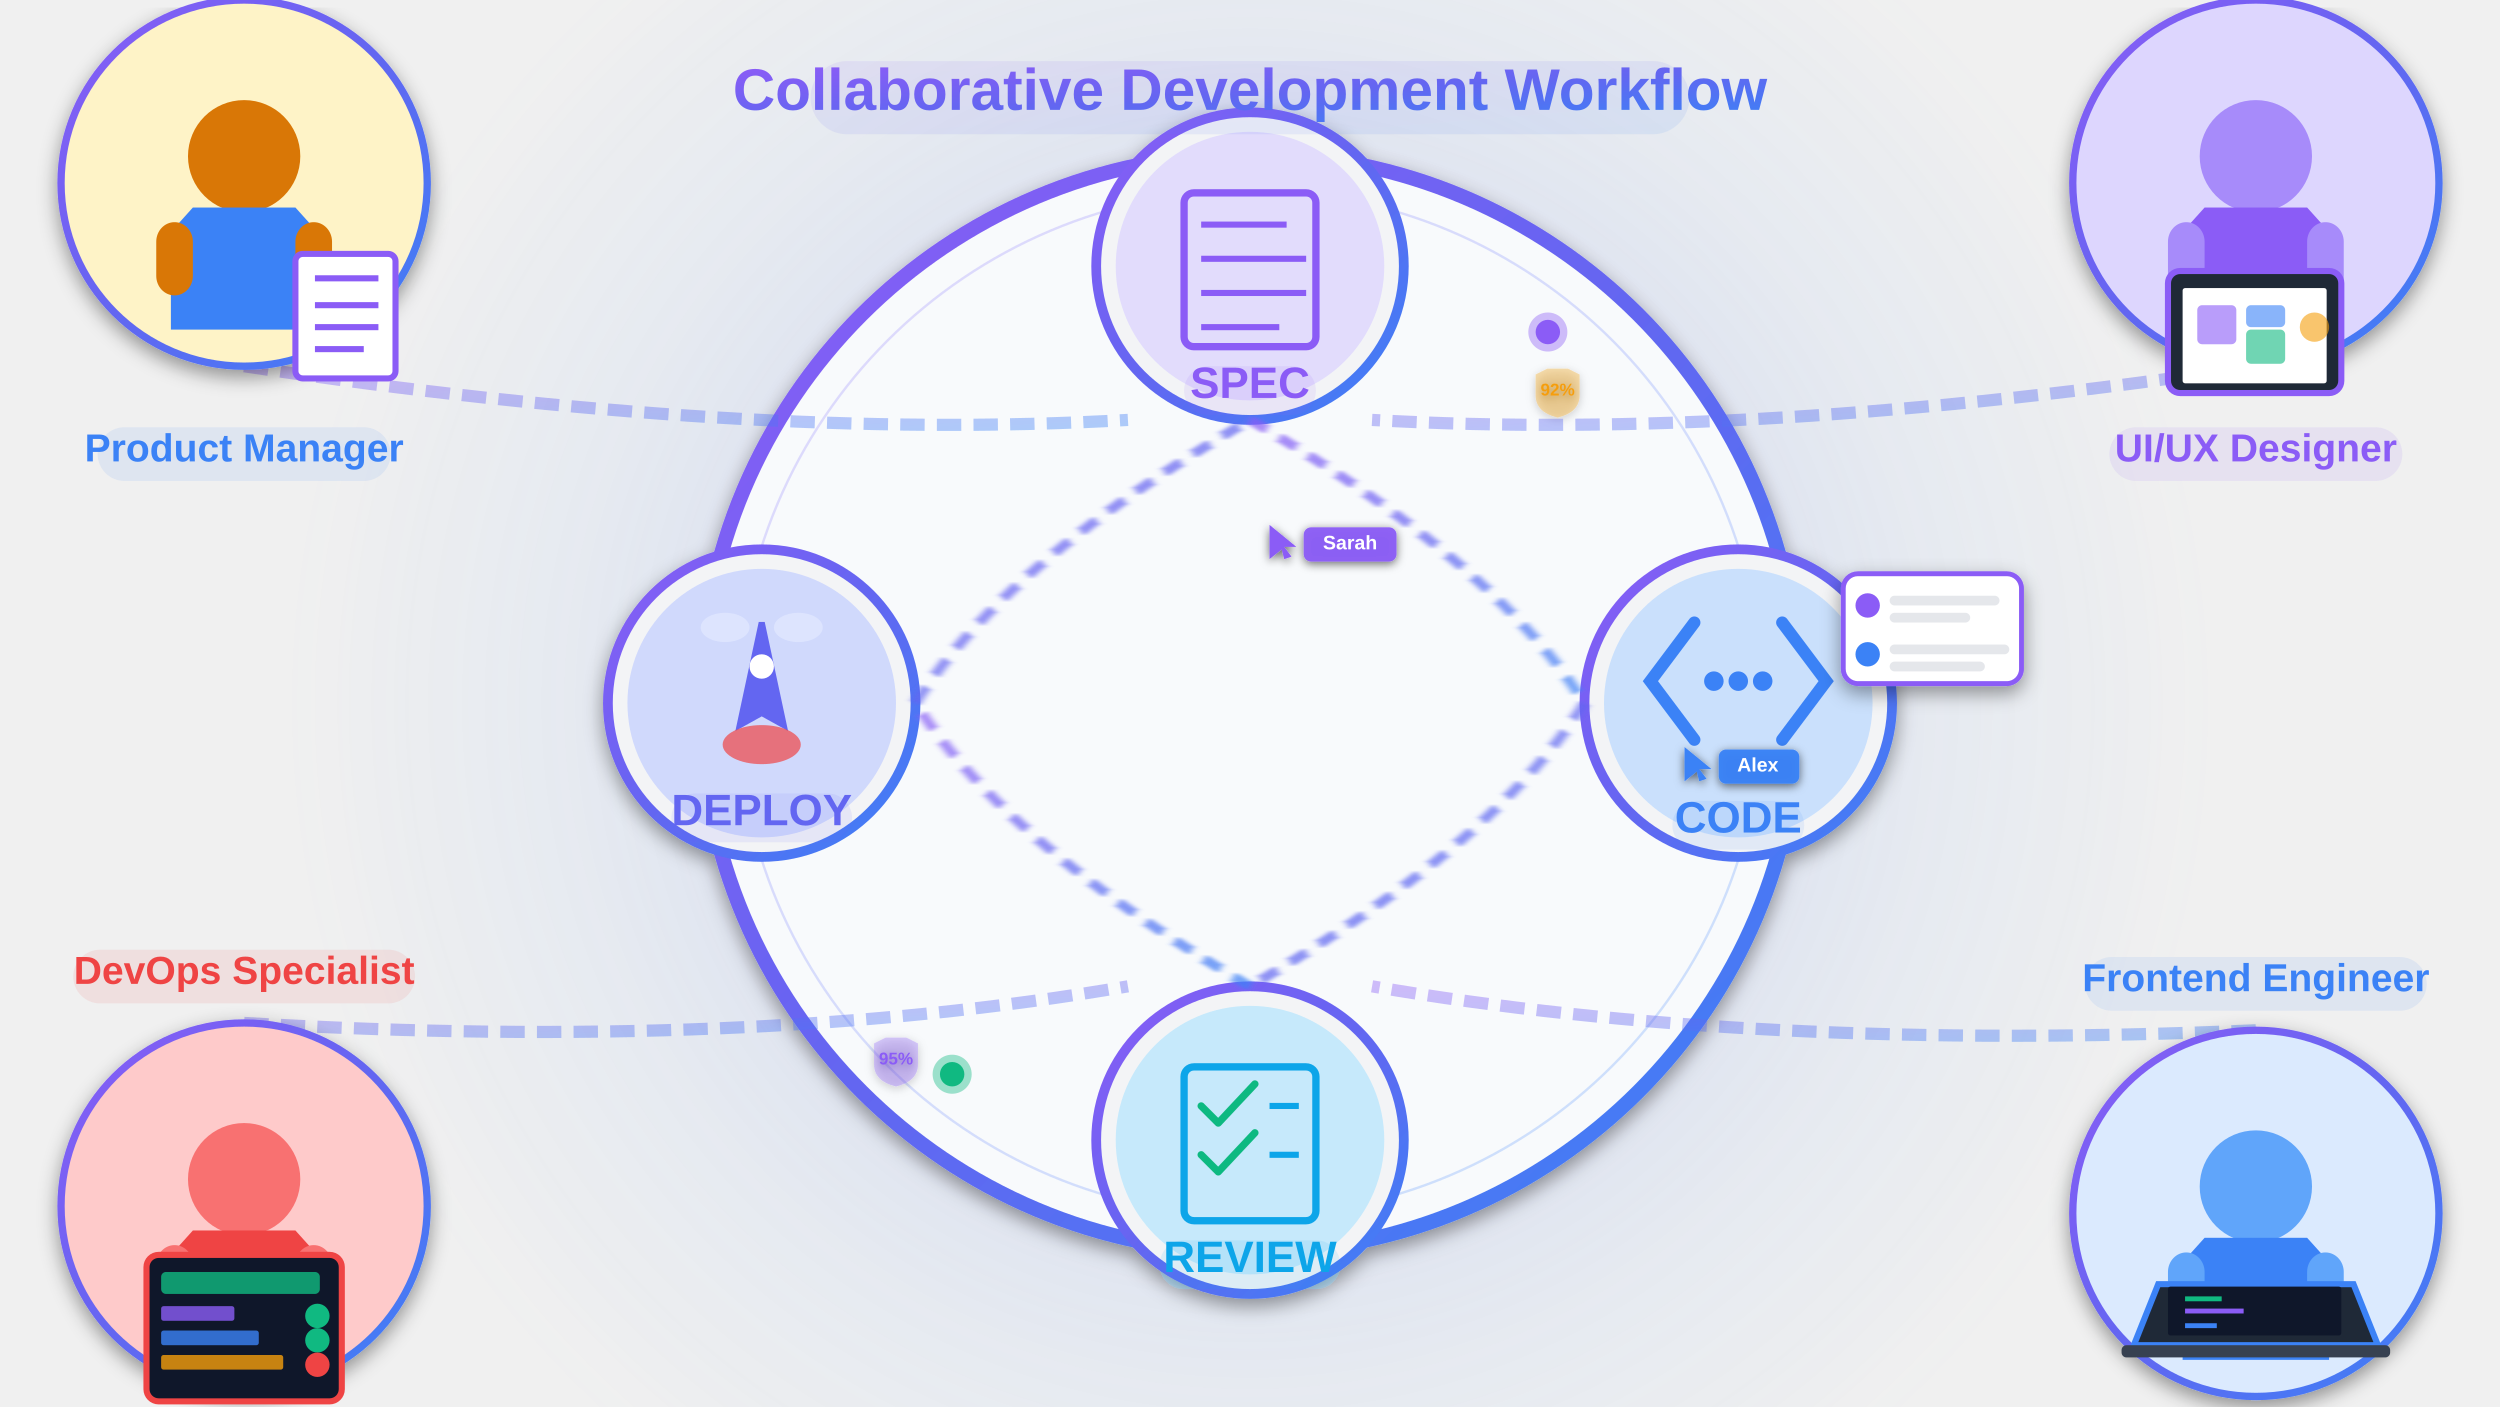
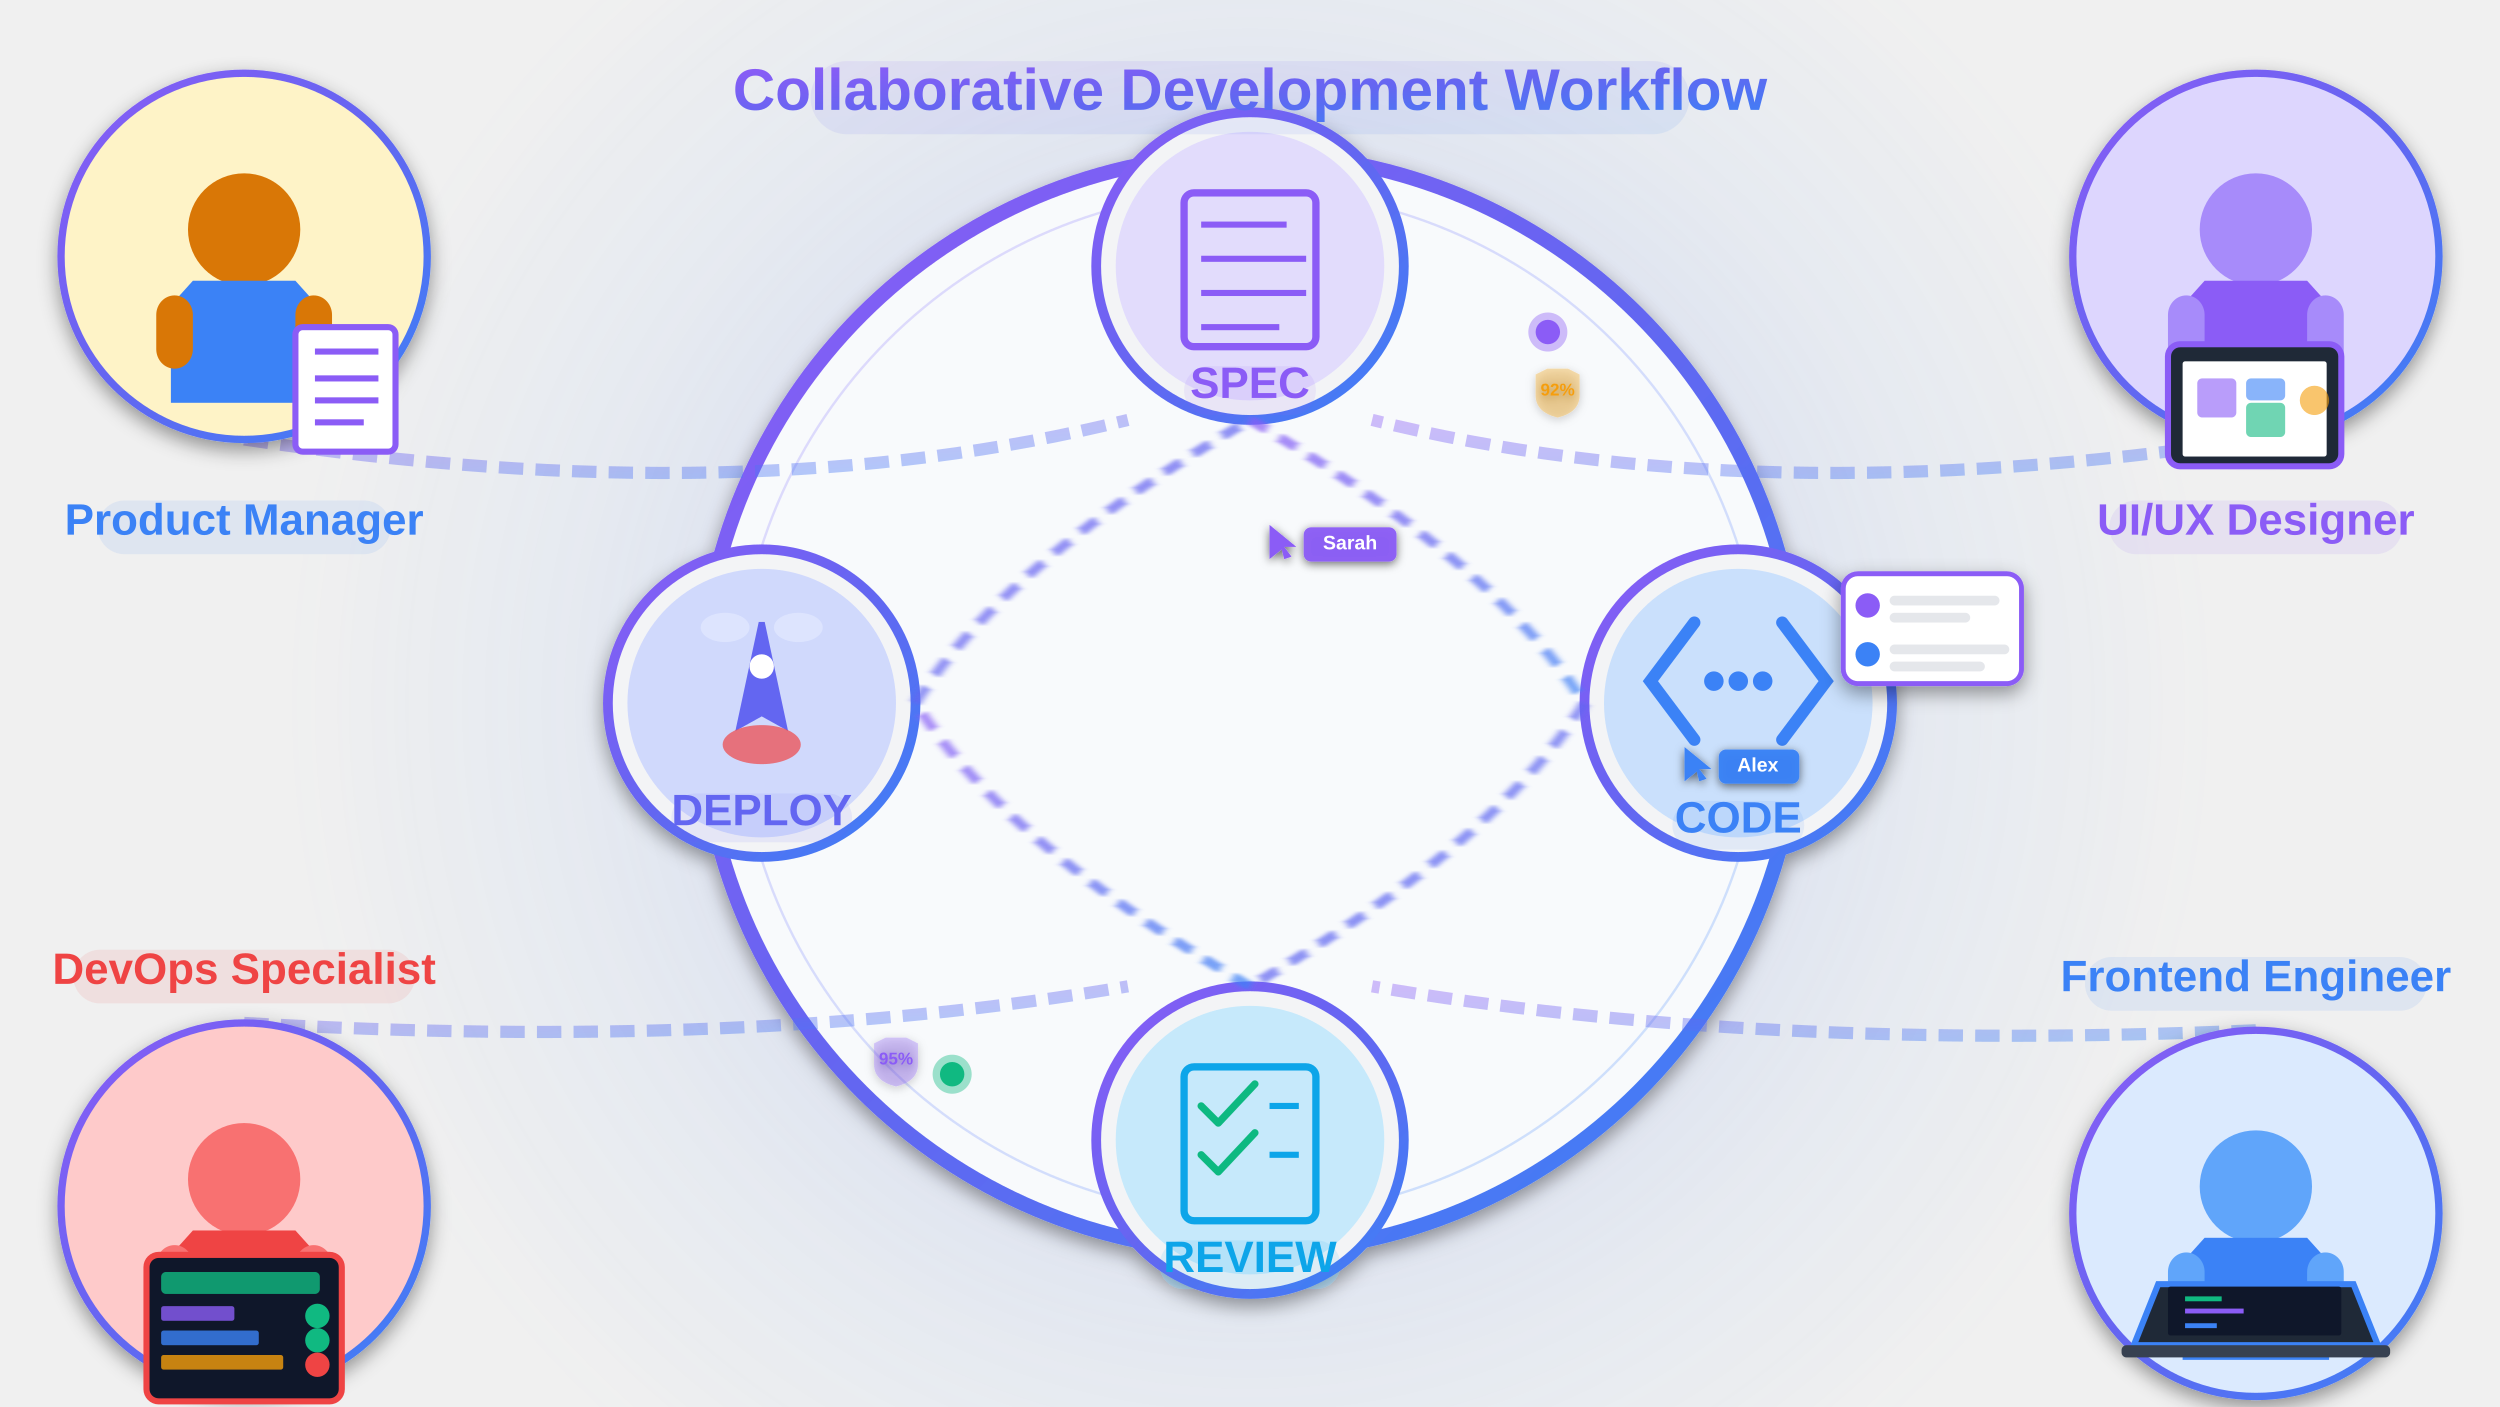
<svg xmlns="http://www.w3.org/2000/svg" viewBox="0 0 1024 576" width="1024" height="576">
  <defs>
    <linearGradient id="primaryGradient" x1="0%" y1="0%" x2="100%" y2="100%">
      <stop offset="0%" style="stop-color:#8b5cf6;stop-opacity:1" />
      <stop offset="50%" style="stop-color:#6366f1;stop-opacity:1" />
      <stop offset="100%" style="stop-color:#3b82f6;stop-opacity:1" />
    </linearGradient>
    <linearGradient id="secondaryGradient" x1="0%" y1="0%" x2="100%" y2="100%">
      <stop offset="0%" style="stop-color:#a78bfa;stop-opacity:1" />
      <stop offset="100%" style="stop-color:#60a5fa;stop-opacity:1" />
    </linearGradient>
    <radialGradient id="glowGradient" cx="50%" cy="50%" r="50%">
      <stop offset="0%" style="stop-color:#8b5cf6;stop-opacity:0.4" />
      <stop offset="70%" style="stop-color:#3b82f6;stop-opacity:0.1" />
      <stop offset="100%" style="stop-color:#3b82f6;stop-opacity:0" />
    </radialGradient>
    <filter id="softShadow" x="-50%" y="-50%" width="200%" height="200%">
      <feGaussianBlur in="SourceAlpha" stdDeviation="4" />
      <feOffset dx="0" dy="3" result="offsetblur" />
      <feComponentTransfer>
        <feFuncA type="linear" slope="0.4" />
      </feComponentTransfer>
      <feMerge>
        <feMergeNode />
        <feMergeNode in="SourceGraphic" />
      </feMerge>
    </filter>
    <filter id="motionBlur">
      <feGaussianBlur in="SourceGraphic" stdDeviation="1.5 0" />
    </filter>
    <filter id="professionalGlow" x="-50%" y="-50%" width="200%" height="200%">
      <feGaussianBlur in="SourceAlpha" stdDeviation="2" />
      <feOffset dx="0" dy="1" result="offsetblur" />
      <feComponentTransfer>
        <feFuncA type="linear" slope="0.6" />
      </feComponentTransfer>
      <feMerge>
        <feMergeNode />
        <feMergeNode in="SourceGraphic" />
      </feMerge>
    </filter>
  </defs>
  <circle cx="512" cy="288" r="400" fill="url(#glowGradient)" opacity="0.6" />
  <g id="centralWorkflow" filter="url(#softShadow)">
    <circle cx="512" cy="288" r="225" fill="#f8fafc" stroke="url(#primaryGradient)" stroke-width="6" />
    <circle cx="512" cy="288" r="210" fill="none" stroke="url(#secondaryGradient)" stroke-width="1" opacity="0.3" />
    <g id="workflowStages">
      <g id="specStage">
        <circle cx="512" cy="109" r="63" fill="#f3f4f6" stroke="url(#primaryGradient)" stroke-width="4" />
        <circle cx="512" cy="109" r="55" fill="#ddd6fe" opacity="0.8" />
        <rect x="485" y="79" width="54" height="63" rx="4" fill="none" stroke="#8b5cf6" stroke-width="3" />
        <line x1="492" y1="92" x2="527" y2="92" stroke="#8b5cf6" stroke-width="2.5" />
        <line x1="492" y1="106" x2="535" y2="106" stroke="#8b5cf6" stroke-width="2.5" />
        <line x1="492" y1="120" x2="535" y2="120" stroke="#8b5cf6" stroke-width="2.5" />
        <line x1="492" y1="134" x2="524" y2="134" stroke="#8b5cf6" stroke-width="2.5" />
        <rect x="485" y="150" width="54" height="20" rx="10" fill="#8b5cf6" opacity="0.1" />
        <text x="512" y="163" text-anchor="middle" font-family="Arial, sans-serif" font-size="18" font-weight="bold" fill="#8b5cf6">SPEC</text>
      </g>
      <g id="codeStage">
        <circle cx="712" cy="288" r="63" fill="#f3f4f6" stroke="url(#primaryGradient)" stroke-width="4" />
        <circle cx="712" cy="288" r="55" fill="#bfdbfe" opacity="0.8" />
        <path d="M 694 255 L 676 279 L 694 303" fill="none" stroke="#3b82f6" stroke-width="5" stroke-linecap="round" />
        <path d="M 730 255 L 748 279 L 730 303" fill="none" stroke="#3b82f6" stroke-width="5" stroke-linecap="round" />
        <circle cx="702" cy="279" r="4" fill="#3b82f6" />
        <circle cx="712" cy="279" r="4" fill="#3b82f6" />
        <circle cx="722" cy="279" r="4" fill="#3b82f6" />
        <rect x="685" y="328" width="54" height="20" rx="10" fill="#3b82f6" opacity="0.1" />
        <text x="712" y="341" text-anchor="middle" font-family="Arial, sans-serif" font-size="18" font-weight="bold" fill="#3b82f6">CODE</text>
      </g>
      <g id="reviewStage">
        <circle cx="512" cy="467" r="63" fill="#f3f4f6" stroke="url(#primaryGradient)" stroke-width="4" />
        <circle cx="512" cy="467" r="55" fill="#bae6fd" opacity="0.8" />
        <rect x="485" y="437" width="54" height="63" rx="4" fill="none" stroke="#0ea5e9" stroke-width="3" />
        <polyline points="492,453 499,460 514,444" fill="none" stroke="#10b981" stroke-width="3" stroke-linecap="round" stroke-linejoin="round" />
        <polyline points="492,473 499,480 514,464" fill="none" stroke="#10b981" stroke-width="3" stroke-linecap="round" stroke-linejoin="round" />
        <line x1="520" y1="453" x2="532" y2="453" stroke="#0ea5e9" stroke-width="2.5" />
        <line x1="520" y1="473" x2="532" y2="473" stroke="#0ea5e9" stroke-width="2.5" />
        <rect x="475" y="508" width="74" height="20" rx="10" fill="#0ea5e9" opacity="0.1" />
        <text x="512" y="521" text-anchor="middle" font-family="Arial, sans-serif" font-size="18" font-weight="bold" fill="#0ea5e9">REVIEW</text>
      </g>
      <g id="deployStage">
        <circle cx="312" cy="288" r="63" fill="#f3f4f6" stroke="url(#primaryGradient)" stroke-width="4" />
        <circle cx="312" cy="288" r="55" fill="#c7d2fe" opacity="0.8" />
        <path d="M 312 255 L 303 297 L 312 292 L 321 297 Z" fill="#6366f1" stroke="#6366f1" stroke-width="2.5" />
        <ellipse cx="312" cy="305" rx="16" ry="8" fill="#ef4444" opacity="0.7" />
        <circle cx="312" cy="273" r="5" fill="#ffffff" />
        <ellipse cx="327" cy="257" rx="10" ry="6" fill="#e0e7ff" opacity="0.8" />
        <ellipse cx="297" cy="257" rx="10" ry="6" fill="#e0e7ff" opacity="0.8" />
        <rect x="275" y="325" width="74" height="20" rx="10" fill="#6366f1" opacity="0.1" />
        <text x="312" y="338" text-anchor="middle" font-family="Arial, sans-serif" font-size="18" font-weight="bold" fill="#6366f1">DEPLOY</text>
      </g>
    </g>
    <g id="flowLines" opacity="0.7">
      <path d="M 512 172 Q 612 230 649 288" fill="none" stroke="url(#primaryGradient)" stroke-width="4" stroke-dasharray="8,6" filter="url(#motionBlur)">
        <animate attributeName="stroke-dashoffset" from="0" to="14" dur="1.5s" repeatCount="indefinite" />
      </path>
      <path d="M 649 288 Q 612 346 512 404" fill="none" stroke="url(#primaryGradient)" stroke-width="4" stroke-dasharray="8,6" filter="url(#motionBlur)">
        <animate attributeName="stroke-dashoffset" from="0" to="14" dur="1.5s" repeatCount="indefinite" />
      </path>
      <path d="M 512 404 Q 412 346 375 288" fill="none" stroke="url(#primaryGradient)" stroke-width="4" stroke-dasharray="8,6" filter="url(#motionBlur)">
        <animate attributeName="stroke-dashoffset" from="0" to="14" dur="1.5s" repeatCount="indefinite" />
      </path>
      <path d="M 375 288 Q 412 230 512 172" fill="none" stroke="url(#primaryGradient)" stroke-width="4" stroke-dasharray="8,6" filter="url(#motionBlur)">
        <animate attributeName="stroke-dashoffset" from="0" to="14" dur="1.5s" repeatCount="indefinite" />
      </path>
    </g>
  </g>
  <g id="qualityGates">
    <g transform="translate(630, 154)" filter="url(#professionalGlow)">
      <path d="M 0 0 L 4 -2 L 12 -2 L 16 0 L 16 8 Q 16 14 8 16 Q 0 14 0 8 Z" fill="#f59e0b" opacity="0.3" stroke="#f59e0b" stroke-width="2" />
      <text x="8" y="8" text-anchor="middle" font-family="Arial, sans-serif" font-size="7" font-weight="bold" fill="#f59e0b">92%</text>
    </g>
    <g transform="translate(359, 428)" filter="url(#professionalGlow)">
      <path d="M 0 0 L 4 -2 L 12 -2 L 16 0 L 16 8 Q 16 14 8 16 Q 0 14 0 8 Z" fill="#8b5cf6" opacity="0.3" stroke="#8b5cf6" stroke-width="2" />
      <text x="8" y="8" text-anchor="middle" font-family="Arial, sans-serif" font-size="7" font-weight="bold" fill="#8b5cf6">95%</text>
    </g>
  </g>
  <g id="integrationLines" opacity="0.4">
-     <path d="M 100 150 Q 306 181 462 172" fill="none" stroke="url(#primaryGradient)" stroke-width="5" stroke-dasharray="10,5" />
-     <path d="M 924 150 Q 718 181 562 172" fill="none" stroke="url(#primaryGradient)" stroke-width="5" stroke-dasharray="10,5" />
+     <path d="M 100 180 Q 306 211 462 172" fill="none" stroke="url(#primaryGradient)" stroke-width="5" stroke-dasharray="10,5" />
+     <path d="M 924 180 Q 718 211 562 172" fill="none" stroke="url(#primaryGradient)" stroke-width="5" stroke-dasharray="10,5" />
    <path d="M 924 422 Q 718 431 562 404" fill="none" stroke="url(#primaryGradient)" stroke-width="5" stroke-dasharray="10,5" />
    <path d="M 100 419 Q 306 431 462 404" fill="none" stroke="url(#primaryGradient)" stroke-width="5" stroke-dasharray="10,5" />
  </g>
-   <g id="productManager" transform="translate(100, 75)">
+   <g id="productManager" transform="translate(100, 105)">
    <circle cx="0" cy="0" r="75" fill="#fef3c7" filter="url(#softShadow)" stroke="url(#primaryGradient)" stroke-width="3" />
    <circle cx="0" cy="-11" r="23" fill="#d97706" />
    <path d="M -30 20 L -21 10 L 21 10 L 30 20 L 30 60 L -30 60 Z" fill="#3b82f6" />
    <rect x="-36" y="16" width="15" height="30" rx="8" fill="#d97706" />
    <rect x="21" y="16" width="15" height="30" rx="8" fill="#d97706" />
    <rect x="21" y="29" width="41" height="51" rx="3" fill="#ffffff" stroke="#8b5cf6" stroke-width="2.5" />
    <line x1="29" y1="39" x2="55" y2="39" stroke="#8b5cf6" stroke-width="2.5" />
    <line x1="29" y1="50" x2="55" y2="50" stroke="#8b5cf6" stroke-width="2.5" />
    <line x1="29" y1="59" x2="55" y2="59" stroke="#8b5cf6" stroke-width="2.5" />
    <line x1="29" y1="68" x2="49" y2="68" stroke="#8b5cf6" stroke-width="2.5" />
    <rect x="-60" y="100" width="120" height="22" rx="11" fill="#3b82f6" opacity="0.1" />
-     <text x="0" y="114" text-anchor="middle" font-family="Arial, sans-serif" font-size="16" font-weight="700" fill="#3b82f6">Product Manager</text>
-   </g>
-   <g id="uiDesigner" transform="translate(924, 75)">
+     <text x="0" y="114" text-anchor="middle" font-family="Arial, sans-serif" font-size="18" font-weight="700" fill="#3b82f6">Product Manager</text>
+   </g>
+   <g id="uiDesigner" transform="translate(924, 105)">
    <circle cx="0" cy="0" r="75" fill="#ddd6fe" filter="url(#softShadow)" stroke="url(#primaryGradient)" stroke-width="3" />
    <circle cx="0" cy="-11" r="23" fill="#a78bfa" />
    <path d="M -30 20 L -21 10 L 21 10 L 30 20 L 30 60 L -30 60 Z" fill="#8b5cf6" />
    <rect x="-36" y="16" width="15" height="30" rx="8" fill="#a78bfa" />
    <rect x="21" y="16" width="15" height="30" rx="8" fill="#a78bfa" />
    <rect x="-36" y="36" width="71" height="50" rx="5" fill="#1f2937" stroke="#8b5cf6" stroke-width="2.5" />
    <rect x="-30" y="43" width="59" height="39" rx="1" fill="#ffffff" />
    <rect x="-24" y="50" width="16" height="16" rx="2" fill="#8b5cf6" opacity="0.6" />
    <rect x="-4" y="50" width="16" height="9" rx="2" fill="#3b82f6" opacity="0.6" />
    <rect x="-4" y="60" width="16" height="14" rx="2" fill="#10b981" opacity="0.6" />
    <circle cx="24" cy="59" r="6" fill="#f59e0b" opacity="0.6" />
    <rect x="-60" y="100" width="120" height="22" rx="11" fill="#8b5cf6" opacity="0.1" />
-     <text x="0" y="114" text-anchor="middle" font-family="Arial, sans-serif" font-size="16" font-weight="700" fill="#8b5cf6">UI/UX Designer</text>
+     <text x="0" y="114" text-anchor="middle" font-family="Arial, sans-serif" font-size="18" font-weight="700" fill="#8b5cf6">UI/UX Designer</text>
  </g>
  <g id="frontendEngineer" transform="translate(924, 497)">
    <circle cx="0" cy="0" r="75" fill="#dbeafe" filter="url(#softShadow)" stroke="url(#primaryGradient)" stroke-width="3" />
    <circle cx="0" cy="-11" r="23" fill="#60a5fa" />
    <path d="M -30 20 L -21 10 L 21 10 L 30 20 L 30 60 L -30 60 Z" fill="#3b82f6" />
    <rect x="-36" y="16" width="15" height="30" rx="8" fill="#60a5fa" />
    <rect x="21" y="16" width="15" height="30" rx="8" fill="#60a5fa" />
    <path d="M -50 54 L -40 29 L 40 29 L 50 54 Z" fill="#1f2937" stroke="#3b82f6" stroke-width="2.5" />
    <rect x="-36" y="30" width="71" height="20" rx="1" fill="#0f172a" />
    <line x1="-29" y1="35" x2="-14" y2="35" stroke="#10b981" stroke-width="2" />
    <line x1="-29" y1="40" x2="-5" y2="40" stroke="#8b5cf6" stroke-width="2" />
    <line x1="-29" y1="46" x2="-16" y2="46" stroke="#3b82f6" stroke-width="2" />
    <rect x="-55" y="54" width="110" height="5" rx="2" fill="#374151" />
    <rect x="-70" y="-105" width="140" height="22" rx="11" fill="#3b82f6" opacity="0.1" />
-     <text x="0" y="-91" text-anchor="middle" font-family="Arial, sans-serif" font-size="16" font-weight="700" fill="#3b82f6">Frontend Engineer</text>
+     <text x="0" y="-91" text-anchor="middle" font-family="Arial, sans-serif" font-size="18" font-weight="700" fill="#3b82f6">Frontend Engineer</text>
  </g>
  <g id="devopsSpecialist" transform="translate(100, 494)">
    <circle cx="0" cy="0" r="75" fill="#fecaca" filter="url(#softShadow)" stroke="url(#primaryGradient)" stroke-width="3" />
    <circle cx="0" cy="-11" r="23" fill="#f87171" />
    <path d="M -30 20 L -21 10 L 21 10 L 30 20 L 30 60 L -30 60 Z" fill="#ef4444" />
    <rect x="-36" y="16" width="15" height="30" rx="8" fill="#f87171" />
    <rect x="21" y="16" width="15" height="30" rx="8" fill="#f87171" />
    <rect x="-40" y="20" width="80" height="60" rx="5" fill="#0f172a" stroke="#ef4444" stroke-width="2.5" />
    <rect x="-34" y="27" width="65" height="9" rx="2" fill="#10b981" opacity="0.8" />
    <rect x="-34" y="41" width="30" height="6" rx="1" fill="#8b5cf6" opacity="0.8" />
    <rect x="-34" y="51" width="40" height="6" rx="1" fill="#3b82f6" opacity="0.8" />
    <rect x="-34" y="61" width="50" height="6" rx="1" fill="#f59e0b" opacity="0.8" />
    <circle cx="30" cy="45" r="5" fill="#10b981" />
    <circle cx="30" cy="55" r="5" fill="#10b981" />
    <circle cx="30" cy="65" r="5" fill="#ef4444" />
    <rect x="-70" y="-105" width="140" height="22" rx="11" fill="#ef4444" opacity="0.1" />
-     <text x="0" y="-91" text-anchor="middle" font-family="Arial, sans-serif" font-size="16" font-weight="700" fill="#ef4444">DevOps Specialist</text>
+     <text x="0" y="-91" text-anchor="middle" font-family="Arial, sans-serif" font-size="18" font-weight="700" fill="#ef4444">DevOps Specialist</text>
  </g>
  <g id="sharedCursors">
    <g transform="translate(520, 215)" filter="url(#professionalGlow)">
      <path d="M 0 0 L 0 14 L 5 10 L 6 14 L 9 13 L 6 9 L 11 9 Z" fill="#8b5cf6" />
      <rect x="14" y="1" width="38" height="14" rx="3" fill="#8b5cf6" opacity="0.95" />
      <text x="33" y="10" text-anchor="middle" font-family="Arial, sans-serif" font-size="8" font-weight="600" fill="#ffffff">Sarah</text>
    </g>
    <g transform="translate(690, 306)" filter="url(#professionalGlow)">
      <path d="M 0 0 L 0 14 L 5 10 L 6 14 L 9 13 L 6 9 L 11 9 Z" fill="#3b82f6" />
      <rect x="14" y="1" width="33" height="14" rx="3" fill="#3b82f6" opacity="0.95" />
      <text x="30" y="10" text-anchor="middle" font-family="Arial, sans-serif" font-size="8" font-weight="600" fill="#ffffff">Alex</text>
    </g>
  </g>
  <g id="commentThreads">
    <g transform="translate(755, 235)" filter="url(#softShadow)">
      <rect x="0" y="0" width="73" height="45" rx="6" fill="#ffffff" stroke="#8b5cf6" stroke-width="2" />
      <circle cx="10" cy="13" r="5" fill="#8b5cf6" />
      <rect x="19" y="9" width="45" height="4" rx="2" fill="#e5e7eb" />
      <rect x="19" y="16" width="33" height="4" rx="2" fill="#e5e7eb" />
      <circle cx="10" cy="33" r="5" fill="#3b82f6" />
      <rect x="19" y="29" width="49" height="4" rx="2" fill="#e5e7eb" />
      <rect x="19" y="36" width="39" height="4" rx="2" fill="#e5e7eb" />
    </g>
  </g>
  <g id="editIndicators">
    <g transform="translate(390, 440)">
      <circle cx="0" cy="0" r="8" fill="#10b981" opacity="0.4">
        <animate attributeName="r" values="8;15;8" dur="2.5s" repeatCount="indefinite" />
        <animate attributeName="opacity" values="0.4;0;0.4" dur="2.5s" repeatCount="indefinite" />
      </circle>
      <circle cx="0" cy="0" r="5" fill="#10b981" />
    </g>
    <g transform="translate(634, 136)">
      <circle cx="0" cy="0" r="8" fill="#8b5cf6" opacity="0.4">
        <animate attributeName="r" values="8;15;8" dur="2.5s" repeatCount="indefinite" />
        <animate attributeName="opacity" values="0.4;0;0.4" dur="2.5s" repeatCount="indefinite" />
      </circle>
      <circle cx="0" cy="0" r="5" fill="#8b5cf6" />
    </g>
  </g>
  <g id="title" transform="translate(512, 40)">
    <rect x="-180" y="-15" width="360" height="30" rx="15" fill="url(#primaryGradient)" opacity="0.1" />
    <text x="0" y="5" text-anchor="middle" font-family="Arial, sans-serif" font-size="24" font-weight="800" fill="url(#primaryGradient)">Collaborative Development Workflow</text>
  </g>
</svg>
